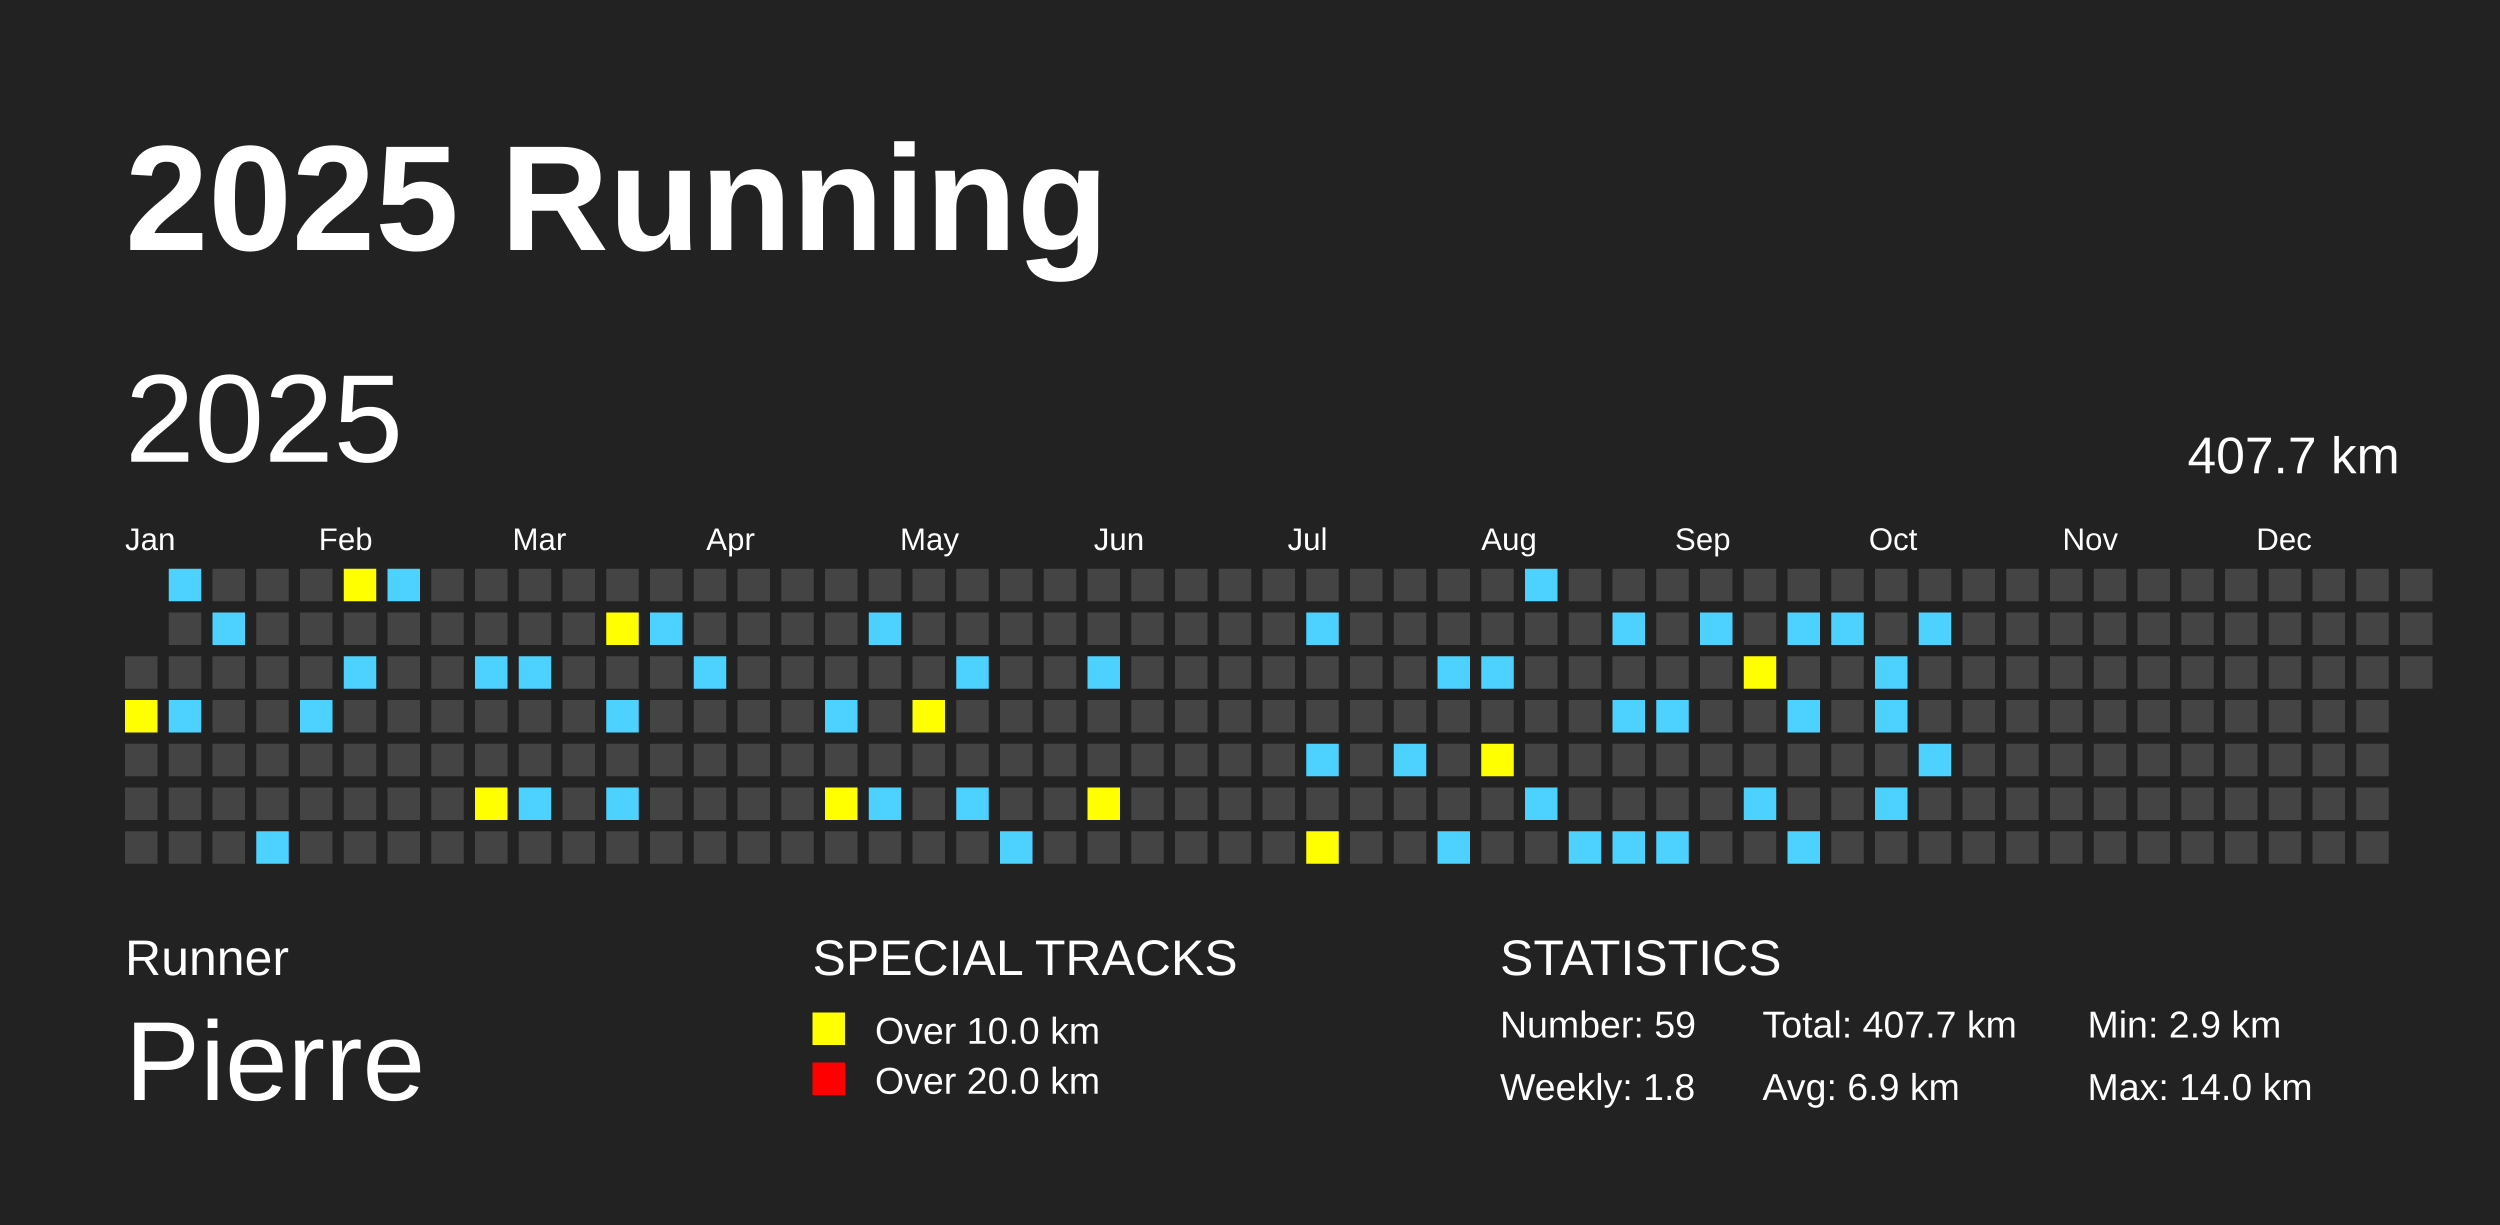
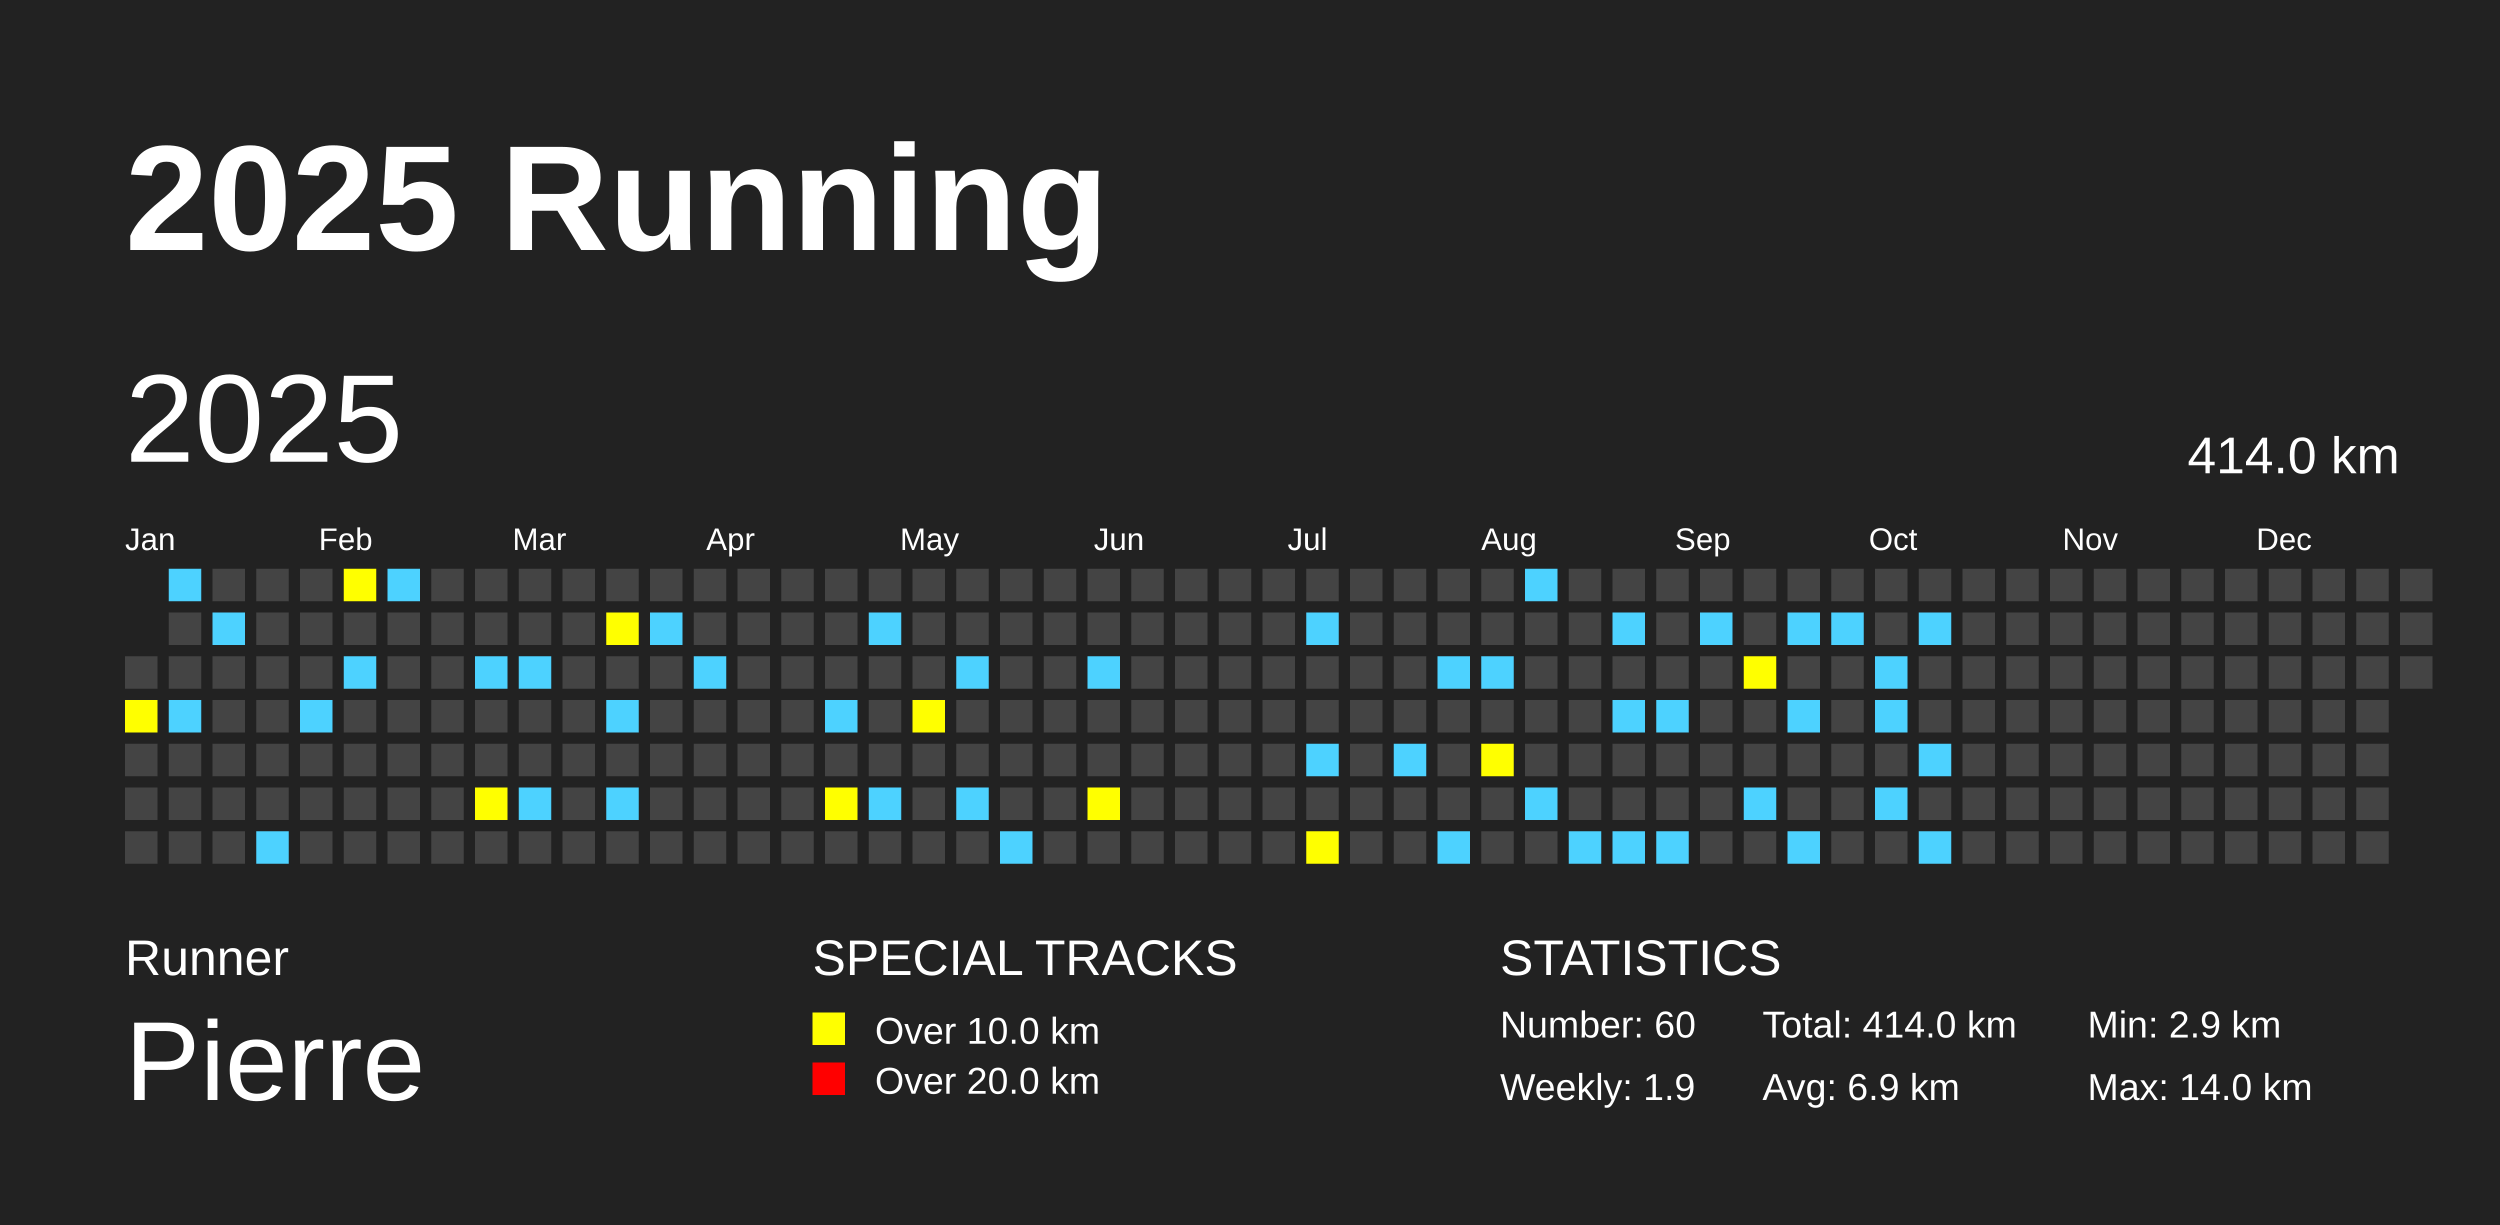
<svg xmlns="http://www.w3.org/2000/svg" baseProfile="full" height="98mm" version="1.1" viewBox="0,0,200,98" width="200mm">
  <defs />
  <rect fill="#222222" height="98" width="200" x="0" y="0" />
  <text fill="#FFFFFF" style="font-size:12px; font-family:Arial; font-weight:bold;" x="10" y="20">2025 Running</text>
  <text fill="#FFFFFF" style="font-size:4px; font-family:Arial" x="10" y="78">Runner</text>
  <text fill="#FFFFFF" style="font-size:9px; font-family:Arial" x="10" y="88">Pierre</text>
  <text fill="#FFFFFF" style="font-size:4px; font-family:Arial" x="65" y="78">SPECIAL TRACKS</text>
  <rect fill="yellow" height="2.6" width="2.6" x="65" y="81" />
  <text fill="#FFFFFF" style="font-size:3px; font-family:Arial" x="70" y="83.5">Over 10.0 km</text>
  <rect fill="red" height="2.6" width="2.6" x="65" y="85" />
  <text fill="#FFFFFF" style="font-size:3px; font-family:Arial" x="70" y="87.5">Over 20.0 km</text>
  <text fill="#FFFFFF" style="font-size:4px; font-family:Arial" x="120" y="78">STATISTICS</text>
-   <text fill="#FFFFFF" style="font-size:3px; font-family:Arial" x="120" y="83">Number: 59</text>
-   <text fill="#FFFFFF" style="font-size:3px; font-family:Arial" x="120" y="88">Weekly: 1.8</text>
-   <text fill="#FFFFFF" style="font-size:3px; font-family:Arial" x="141" y="83">Total: 407.7 km</text>
+   <text fill="#FFFFFF" style="font-size:3px; font-family:Arial" x="120" y="83">Number: 60</text>
+   <text fill="#FFFFFF" style="font-size:3px; font-family:Arial" x="120" y="88">Weekly: 1.9</text>
+   <text fill="#FFFFFF" style="font-size:3px; font-family:Arial" x="141" y="83">Total: 414.0 km</text>
  <text fill="#FFFFFF" style="font-size:3px; font-family:Arial" x="141" y="88">Avg: 6.9 km</text>
  <text fill="#FFFFFF" style="font-size:3px; font-family:Arial" x="167" y="83">Min: 2.9 km</text>
  <text fill="#FFFFFF" style="font-size:3px; font-family:Arial" x="167" y="88">Max: 14.0 km</text>
  <text dominant-baseline="hanging" fill="#FFFFFF" style="font-size:10.0px; font-family:Arial;" x="10" y="30">2025</text>
-   <text dominant-baseline="hanging" fill="#FFFFFF" style="font-size:4.125px; font-family:Arial;" x="175" y="35">407.7 km</text>
+   <text dominant-baseline="hanging" fill="#FFFFFF" style="font-size:4.125px; font-family:Arial;" x="175" y="35">414.0 km</text>
  <text fill="#FFFFFF" style="font-size:2.5px; font-family:Arial" x="10.0" y="44">Jan</text>
  <text fill="#FFFFFF" style="font-size:2.5px; font-family:Arial" x="25.5" y="44">Feb</text>
  <text fill="#FFFFFF" style="font-size:2.5px; font-family:Arial" x="41.0" y="44">Mar</text>
  <text fill="#FFFFFF" style="font-size:2.5px; font-family:Arial" x="56.5" y="44">Apr</text>
  <text fill="#FFFFFF" style="font-size:2.5px; font-family:Arial" x="72.0" y="44">May</text>
  <text fill="#FFFFFF" style="font-size:2.5px; font-family:Arial" x="87.5" y="44">Jun</text>
  <text fill="#FFFFFF" style="font-size:2.5px; font-family:Arial" x="103.0" y="44">Jul</text>
  <text fill="#FFFFFF" style="font-size:2.5px; font-family:Arial" x="118.5" y="44">Aug</text>
  <text fill="#FFFFFF" style="font-size:2.5px; font-family:Arial" x="134.0" y="44">Sep</text>
  <text fill="#FFFFFF" style="font-size:2.5px; font-family:Arial" x="149.5" y="44">Oct</text>
  <text fill="#FFFFFF" style="font-size:2.5px; font-family:Arial" x="165.0" y="44">Nov</text>
  <text fill="#FFFFFF" style="font-size:2.5px; font-family:Arial" x="180.5" y="44">Dec</text>
  <rect fill="#444444" height="2.6" width="2.6" x="10.0" y="52.5" />
  <rect fill="yellow" height="2.6" width="2.6" x="10.0" y="56.0" />
  <rect fill="#444444" height="2.6" width="2.6" x="10.0" y="59.5" />
  <rect fill="#444444" height="2.6" width="2.6" x="10.0" y="63.0" />
  <rect fill="#444444" height="2.6" width="2.6" x="10.0" y="66.5" />
  <rect fill="#4DD2FF" height="2.6" width="2.6" x="13.5" y="45.5" />
  <rect fill="#444444" height="2.6" width="2.6" x="13.5" y="49.0" />
  <rect fill="#444444" height="2.6" width="2.6" x="13.5" y="52.5" />
  <rect fill="#4DD2FF" height="2.6" width="2.6" x="13.5" y="56.0" />
  <rect fill="#444444" height="2.6" width="2.6" x="13.5" y="59.5" />
  <rect fill="#444444" height="2.6" width="2.6" x="13.5" y="63.0" />
  <rect fill="#444444" height="2.6" width="2.6" x="13.5" y="66.5" />
  <rect fill="#444444" height="2.6" width="2.6" x="17.0" y="45.5" />
  <rect fill="#4DD2FF" height="2.6" width="2.6" x="17.0" y="49.0" />
  <rect fill="#444444" height="2.6" width="2.6" x="17.0" y="52.5" />
  <rect fill="#444444" height="2.6" width="2.6" x="17.0" y="56.0" />
  <rect fill="#444444" height="2.6" width="2.6" x="17.0" y="59.5" />
  <rect fill="#444444" height="2.6" width="2.6" x="17.0" y="63.0" />
  <rect fill="#444444" height="2.6" width="2.6" x="17.0" y="66.5" />
  <rect fill="#444444" height="2.6" width="2.6" x="20.5" y="45.5" />
  <rect fill="#444444" height="2.6" width="2.6" x="20.5" y="49.0" />
  <rect fill="#444444" height="2.6" width="2.6" x="20.5" y="52.5" />
  <rect fill="#444444" height="2.6" width="2.6" x="20.5" y="56.0" />
  <rect fill="#444444" height="2.6" width="2.6" x="20.5" y="59.5" />
  <rect fill="#444444" height="2.6" width="2.6" x="20.5" y="63.0" />
  <rect fill="#4DD2FF" height="2.6" width="2.6" x="20.5" y="66.5" />
  <rect fill="#444444" height="2.6" width="2.6" x="24.0" y="45.5" />
  <rect fill="#444444" height="2.6" width="2.6" x="24.0" y="49.0" />
  <rect fill="#444444" height="2.6" width="2.6" x="24.0" y="52.5" />
  <rect fill="#4DD2FF" height="2.6" width="2.6" x="24.0" y="56.0" />
  <rect fill="#444444" height="2.6" width="2.6" x="24.0" y="59.5" />
  <rect fill="#444444" height="2.6" width="2.6" x="24.0" y="63.0" />
  <rect fill="#444444" height="2.6" width="2.6" x="24.0" y="66.5" />
  <rect fill="yellow" height="2.6" width="2.6" x="27.5" y="45.5" />
  <rect fill="#444444" height="2.6" width="2.6" x="27.5" y="49.0" />
  <rect fill="#4DD2FF" height="2.6" width="2.6" x="27.5" y="52.5" />
  <rect fill="#444444" height="2.6" width="2.6" x="27.5" y="56.0" />
  <rect fill="#444444" height="2.6" width="2.6" x="27.5" y="59.5" />
  <rect fill="#444444" height="2.6" width="2.6" x="27.5" y="63.0" />
  <rect fill="#444444" height="2.6" width="2.6" x="27.5" y="66.5" />
  <rect fill="#4DD2FF" height="2.6" width="2.6" x="31.0" y="45.5" />
  <rect fill="#444444" height="2.6" width="2.6" x="31.0" y="49.0" />
  <rect fill="#444444" height="2.6" width="2.6" x="31.0" y="52.5" />
  <rect fill="#444444" height="2.6" width="2.6" x="31.0" y="56.0" />
  <rect fill="#444444" height="2.6" width="2.6" x="31.0" y="59.5" />
  <rect fill="#444444" height="2.6" width="2.6" x="31.0" y="63.0" />
  <rect fill="#444444" height="2.6" width="2.6" x="31.0" y="66.5" />
  <rect fill="#444444" height="2.6" width="2.6" x="34.5" y="45.5" />
  <rect fill="#444444" height="2.6" width="2.6" x="34.5" y="49.0" />
  <rect fill="#444444" height="2.6" width="2.6" x="34.5" y="52.5" />
  <rect fill="#444444" height="2.6" width="2.6" x="34.5" y="56.0" />
  <rect fill="#444444" height="2.6" width="2.6" x="34.5" y="59.5" />
  <rect fill="#444444" height="2.6" width="2.6" x="34.5" y="63.0" />
  <rect fill="#444444" height="2.6" width="2.6" x="34.5" y="66.5" />
  <rect fill="#444444" height="2.6" width="2.6" x="38.0" y="45.5" />
  <rect fill="#444444" height="2.6" width="2.6" x="38.0" y="49.0" />
  <rect fill="#4DD2FF" height="2.6" width="2.6" x="38.0" y="52.5" />
  <rect fill="#444444" height="2.6" width="2.6" x="38.0" y="56.0" />
  <rect fill="#444444" height="2.6" width="2.6" x="38.0" y="59.5" />
  <rect fill="yellow" height="2.6" width="2.6" x="38.0" y="63.0" />
  <rect fill="#444444" height="2.6" width="2.6" x="38.0" y="66.5" />
  <rect fill="#444444" height="2.6" width="2.6" x="41.5" y="45.5" />
  <rect fill="#444444" height="2.6" width="2.6" x="41.5" y="49.0" />
  <rect fill="#4DD2FF" height="2.6" width="2.6" x="41.5" y="52.5" />
  <rect fill="#444444" height="2.6" width="2.6" x="41.5" y="56.0" />
  <rect fill="#444444" height="2.6" width="2.6" x="41.5" y="59.5" />
  <rect fill="#4DD2FF" height="2.6" width="2.6" x="41.5" y="63.0" />
  <rect fill="#444444" height="2.6" width="2.6" x="41.5" y="66.5" />
  <rect fill="#444444" height="2.6" width="2.6" x="45.0" y="45.5" />
  <rect fill="#444444" height="2.6" width="2.6" x="45.0" y="49.0" />
  <rect fill="#444444" height="2.6" width="2.6" x="45.0" y="52.5" />
  <rect fill="#444444" height="2.6" width="2.6" x="45.0" y="56.0" />
  <rect fill="#444444" height="2.6" width="2.6" x="45.0" y="59.5" />
  <rect fill="#444444" height="2.6" width="2.6" x="45.0" y="63.0" />
  <rect fill="#444444" height="2.6" width="2.6" x="45.0" y="66.5" />
  <rect fill="#444444" height="2.6" width="2.6" x="48.5" y="45.5" />
  <rect fill="yellow" height="2.6" width="2.6" x="48.5" y="49.0" />
  <rect fill="#444444" height="2.6" width="2.6" x="48.5" y="52.5" />
  <rect fill="#4DD2FF" height="2.6" width="2.6" x="48.5" y="56.0" />
  <rect fill="#444444" height="2.6" width="2.6" x="48.5" y="59.5" />
  <rect fill="#4DD2FF" height="2.6" width="2.6" x="48.5" y="63.0" />
  <rect fill="#444444" height="2.6" width="2.6" x="48.5" y="66.5" />
  <rect fill="#444444" height="2.6" width="2.6" x="52.0" y="45.5" />
  <rect fill="#4DD2FF" height="2.6" width="2.6" x="52.0" y="49.0" />
  <rect fill="#444444" height="2.6" width="2.6" x="52.0" y="52.5" />
  <rect fill="#444444" height="2.6" width="2.6" x="52.0" y="56.0" />
  <rect fill="#444444" height="2.6" width="2.6" x="52.0" y="59.5" />
  <rect fill="#444444" height="2.6" width="2.6" x="52.0" y="63.0" />
  <rect fill="#444444" height="2.6" width="2.6" x="52.0" y="66.5" />
  <rect fill="#444444" height="2.6" width="2.6" x="55.5" y="45.5" />
  <rect fill="#444444" height="2.6" width="2.6" x="55.5" y="49.0" />
  <rect fill="#4DD2FF" height="2.6" width="2.6" x="55.5" y="52.5" />
  <rect fill="#444444" height="2.6" width="2.6" x="55.5" y="56.0" />
  <rect fill="#444444" height="2.6" width="2.6" x="55.5" y="59.5" />
  <rect fill="#444444" height="2.6" width="2.6" x="55.5" y="63.0" />
  <rect fill="#444444" height="2.6" width="2.6" x="55.5" y="66.5" />
  <rect fill="#444444" height="2.6" width="2.6" x="59.0" y="45.5" />
  <rect fill="#444444" height="2.6" width="2.6" x="59.0" y="49.0" />
  <rect fill="#444444" height="2.6" width="2.6" x="59.0" y="52.5" />
  <rect fill="#444444" height="2.6" width="2.6" x="59.0" y="56.0" />
  <rect fill="#444444" height="2.6" width="2.6" x="59.0" y="59.5" />
  <rect fill="#444444" height="2.6" width="2.6" x="59.0" y="63.0" />
  <rect fill="#444444" height="2.6" width="2.6" x="59.0" y="66.5" />
  <rect fill="#444444" height="2.6" width="2.6" x="62.5" y="45.5" />
  <rect fill="#444444" height="2.6" width="2.6" x="62.5" y="49.0" />
  <rect fill="#444444" height="2.6" width="2.6" x="62.5" y="52.5" />
  <rect fill="#444444" height="2.6" width="2.6" x="62.5" y="56.0" />
  <rect fill="#444444" height="2.6" width="2.6" x="62.5" y="59.5" />
  <rect fill="#444444" height="2.6" width="2.6" x="62.5" y="63.0" />
  <rect fill="#444444" height="2.6" width="2.6" x="62.5" y="66.5" />
  <rect fill="#444444" height="2.6" width="2.6" x="66.0" y="45.5" />
  <rect fill="#444444" height="2.6" width="2.6" x="66.0" y="49.0" />
  <rect fill="#444444" height="2.6" width="2.6" x="66.0" y="52.5" />
  <rect fill="#4DD2FF" height="2.6" width="2.6" x="66.0" y="56.0" />
  <rect fill="#444444" height="2.6" width="2.6" x="66.0" y="59.5" />
  <rect fill="yellow" height="2.6" width="2.6" x="66.0" y="63.0" />
  <rect fill="#444444" height="2.6" width="2.6" x="66.0" y="66.5" />
  <rect fill="#444444" height="2.6" width="2.6" x="69.5" y="45.5" />
  <rect fill="#4DD2FF" height="2.6" width="2.6" x="69.5" y="49.0" />
  <rect fill="#444444" height="2.6" width="2.6" x="69.5" y="52.5" />
  <rect fill="#444444" height="2.6" width="2.6" x="69.5" y="56.0" />
  <rect fill="#444444" height="2.6" width="2.6" x="69.5" y="59.5" />
  <rect fill="#4DD2FF" height="2.6" width="2.6" x="69.5" y="63.0" />
  <rect fill="#444444" height="2.6" width="2.6" x="69.5" y="66.5" />
  <rect fill="#444444" height="2.6" width="2.6" x="73.0" y="45.5" />
  <rect fill="#444444" height="2.6" width="2.6" x="73.0" y="49.0" />
  <rect fill="#444444" height="2.6" width="2.6" x="73.0" y="52.5" />
  <rect fill="yellow" height="2.6" width="2.6" x="73.0" y="56.0" />
  <rect fill="#444444" height="2.6" width="2.6" x="73.0" y="59.5" />
  <rect fill="#444444" height="2.6" width="2.6" x="73.0" y="63.0" />
  <rect fill="#444444" height="2.6" width="2.6" x="73.0" y="66.5" />
  <rect fill="#444444" height="2.6" width="2.6" x="76.5" y="45.5" />
  <rect fill="#444444" height="2.6" width="2.6" x="76.5" y="49.0" />
  <rect fill="#4DD2FF" height="2.6" width="2.6" x="76.5" y="52.5" />
  <rect fill="#444444" height="2.6" width="2.6" x="76.5" y="56.0" />
  <rect fill="#444444" height="2.6" width="2.6" x="76.5" y="59.5" />
  <rect fill="#4DD2FF" height="2.6" width="2.6" x="76.5" y="63.0" />
  <rect fill="#444444" height="2.6" width="2.6" x="76.5" y="66.5" />
  <rect fill="#444444" height="2.6" width="2.6" x="80.0" y="45.5" />
  <rect fill="#444444" height="2.6" width="2.6" x="80.0" y="49.0" />
  <rect fill="#444444" height="2.6" width="2.6" x="80.0" y="52.5" />
  <rect fill="#444444" height="2.6" width="2.6" x="80.0" y="56.0" />
  <rect fill="#444444" height="2.6" width="2.6" x="80.0" y="59.5" />
  <rect fill="#444444" height="2.6" width="2.6" x="80.0" y="63.0" />
  <rect fill="#4DD2FF" height="2.6" width="2.6" x="80.0" y="66.5" />
  <rect fill="#444444" height="2.6" width="2.6" x="83.5" y="45.5" />
  <rect fill="#444444" height="2.6" width="2.6" x="83.5" y="49.0" />
  <rect fill="#444444" height="2.6" width="2.6" x="83.5" y="52.5" />
  <rect fill="#444444" height="2.6" width="2.6" x="83.5" y="56.0" />
  <rect fill="#444444" height="2.6" width="2.6" x="83.5" y="59.5" />
  <rect fill="#444444" height="2.6" width="2.6" x="83.5" y="63.0" />
  <rect fill="#444444" height="2.6" width="2.6" x="83.5" y="66.5" />
  <rect fill="#444444" height="2.6" width="2.6" x="87.0" y="45.5" />
  <rect fill="#444444" height="2.6" width="2.6" x="87.0" y="49.0" />
  <rect fill="#4DD2FF" height="2.6" width="2.6" x="87.0" y="52.5" />
  <rect fill="#444444" height="2.6" width="2.6" x="87.0" y="56.0" />
  <rect fill="#444444" height="2.6" width="2.6" x="87.0" y="59.5" />
  <rect fill="yellow" height="2.6" width="2.6" x="87.0" y="63.0" />
  <rect fill="#444444" height="2.6" width="2.6" x="87.0" y="66.5" />
  <rect fill="#444444" height="2.6" width="2.6" x="90.5" y="45.5" />
  <rect fill="#444444" height="2.6" width="2.6" x="90.5" y="49.0" />
  <rect fill="#444444" height="2.6" width="2.6" x="90.5" y="52.5" />
  <rect fill="#444444" height="2.6" width="2.6" x="90.5" y="56.0" />
  <rect fill="#444444" height="2.6" width="2.6" x="90.5" y="59.5" />
  <rect fill="#444444" height="2.6" width="2.6" x="90.5" y="63.0" />
  <rect fill="#444444" height="2.6" width="2.6" x="90.5" y="66.5" />
  <rect fill="#444444" height="2.6" width="2.6" x="94.0" y="45.5" />
  <rect fill="#444444" height="2.6" width="2.6" x="94.0" y="49.0" />
  <rect fill="#444444" height="2.6" width="2.6" x="94.0" y="52.5" />
  <rect fill="#444444" height="2.6" width="2.6" x="94.0" y="56.0" />
  <rect fill="#444444" height="2.6" width="2.6" x="94.0" y="59.5" />
  <rect fill="#444444" height="2.6" width="2.6" x="94.0" y="63.0" />
  <rect fill="#444444" height="2.6" width="2.6" x="94.0" y="66.5" />
  <rect fill="#444444" height="2.6" width="2.6" x="97.5" y="45.5" />
  <rect fill="#444444" height="2.6" width="2.6" x="97.5" y="49.0" />
  <rect fill="#444444" height="2.6" width="2.6" x="97.5" y="52.5" />
  <rect fill="#444444" height="2.6" width="2.6" x="97.5" y="56.0" />
  <rect fill="#444444" height="2.6" width="2.6" x="97.5" y="59.5" />
  <rect fill="#444444" height="2.6" width="2.6" x="97.5" y="63.0" />
  <rect fill="#444444" height="2.6" width="2.6" x="97.5" y="66.5" />
  <rect fill="#444444" height="2.6" width="2.6" x="101.0" y="45.5" />
  <rect fill="#444444" height="2.6" width="2.6" x="101.0" y="49.0" />
  <rect fill="#444444" height="2.6" width="2.6" x="101.0" y="52.5" />
  <rect fill="#444444" height="2.6" width="2.6" x="101.0" y="56.0" />
  <rect fill="#444444" height="2.6" width="2.6" x="101.0" y="59.5" />
  <rect fill="#444444" height="2.6" width="2.6" x="101.0" y="63.0" />
  <rect fill="#444444" height="2.6" width="2.6" x="101.0" y="66.5" />
  <rect fill="#444444" height="2.6" width="2.6" x="104.5" y="45.5" />
  <rect fill="#4DD2FF" height="2.6" width="2.6" x="104.5" y="49.0" />
  <rect fill="#444444" height="2.6" width="2.6" x="104.5" y="52.5" />
  <rect fill="#444444" height="2.6" width="2.6" x="104.5" y="56.0" />
  <rect fill="#4DD2FF" height="2.6" width="2.6" x="104.5" y="59.5" />
  <rect fill="#444444" height="2.6" width="2.6" x="104.5" y="63.0" />
  <rect fill="yellow" height="2.6" width="2.6" x="104.5" y="66.5" />
  <rect fill="#444444" height="2.6" width="2.6" x="108.0" y="45.5" />
  <rect fill="#444444" height="2.6" width="2.6" x="108.0" y="49.0" />
  <rect fill="#444444" height="2.6" width="2.6" x="108.0" y="52.5" />
  <rect fill="#444444" height="2.6" width="2.6" x="108.0" y="56.0" />
  <rect fill="#444444" height="2.6" width="2.6" x="108.0" y="59.5" />
  <rect fill="#444444" height="2.6" width="2.6" x="108.0" y="63.0" />
  <rect fill="#444444" height="2.6" width="2.6" x="108.0" y="66.5" />
  <rect fill="#444444" height="2.6" width="2.6" x="111.5" y="45.5" />
  <rect fill="#444444" height="2.6" width="2.6" x="111.5" y="49.0" />
  <rect fill="#444444" height="2.6" width="2.6" x="111.5" y="52.5" />
  <rect fill="#444444" height="2.6" width="2.6" x="111.5" y="56.0" />
  <rect fill="#4DD2FF" height="2.6" width="2.6" x="111.5" y="59.5" />
  <rect fill="#444444" height="2.6" width="2.6" x="111.5" y="63.0" />
  <rect fill="#444444" height="2.6" width="2.6" x="111.5" y="66.5" />
  <rect fill="#444444" height="2.6" width="2.6" x="115.0" y="45.5" />
  <rect fill="#444444" height="2.6" width="2.6" x="115.0" y="49.0" />
  <rect fill="#4DD2FF" height="2.6" width="2.6" x="115.0" y="52.5" />
  <rect fill="#444444" height="2.6" width="2.6" x="115.0" y="56.0" />
  <rect fill="#444444" height="2.6" width="2.6" x="115.0" y="59.5" />
  <rect fill="#444444" height="2.6" width="2.6" x="115.0" y="63.0" />
  <rect fill="#4DD2FF" height="2.6" width="2.6" x="115.0" y="66.5" />
  <rect fill="#444444" height="2.6" width="2.6" x="118.5" y="45.5" />
  <rect fill="#444444" height="2.6" width="2.6" x="118.5" y="49.0" />
  <rect fill="#4DD2FF" height="2.6" width="2.6" x="118.5" y="52.5" />
  <rect fill="#444444" height="2.6" width="2.6" x="118.5" y="56.0" />
  <rect fill="yellow" height="2.6" width="2.6" x="118.5" y="59.5" />
  <rect fill="#444444" height="2.6" width="2.6" x="118.5" y="63.0" />
  <rect fill="#444444" height="2.6" width="2.6" x="118.5" y="66.5" />
  <rect fill="#4DD2FF" height="2.6" width="2.6" x="122.0" y="45.5" />
  <rect fill="#444444" height="2.6" width="2.6" x="122.0" y="49.0" />
  <rect fill="#444444" height="2.6" width="2.6" x="122.0" y="52.5" />
  <rect fill="#444444" height="2.6" width="2.6" x="122.0" y="56.0" />
  <rect fill="#444444" height="2.6" width="2.6" x="122.0" y="59.5" />
  <rect fill="#4DD2FF" height="2.6" width="2.6" x="122.0" y="63.0" />
  <rect fill="#444444" height="2.6" width="2.6" x="122.0" y="66.5" />
  <rect fill="#444444" height="2.6" width="2.6" x="125.5" y="45.5" />
  <rect fill="#444444" height="2.6" width="2.6" x="125.5" y="49.0" />
  <rect fill="#444444" height="2.6" width="2.6" x="125.5" y="52.5" />
  <rect fill="#444444" height="2.6" width="2.6" x="125.5" y="56.0" />
  <rect fill="#444444" height="2.6" width="2.6" x="125.5" y="59.5" />
  <rect fill="#444444" height="2.6" width="2.6" x="125.5" y="63.0" />
  <rect fill="#4DD2FF" height="2.6" width="2.6" x="125.5" y="66.5" />
  <rect fill="#444444" height="2.6" width="2.6" x="129.0" y="45.5" />
  <rect fill="#4DD2FF" height="2.6" width="2.6" x="129.0" y="49.0" />
  <rect fill="#444444" height="2.6" width="2.6" x="129.0" y="52.5" />
  <rect fill="#4DD2FF" height="2.6" width="2.6" x="129.0" y="56.0" />
  <rect fill="#444444" height="2.6" width="2.6" x="129.0" y="59.5" />
  <rect fill="#444444" height="2.6" width="2.6" x="129.0" y="63.0" />
  <rect fill="#4DD2FF" height="2.6" width="2.6" x="129.0" y="66.5" />
  <rect fill="#444444" height="2.6" width="2.6" x="132.5" y="45.5" />
  <rect fill="#444444" height="2.6" width="2.6" x="132.5" y="49.0" />
  <rect fill="#444444" height="2.6" width="2.6" x="132.5" y="52.5" />
  <rect fill="#4DD2FF" height="2.6" width="2.6" x="132.5" y="56.0" />
  <rect fill="#444444" height="2.6" width="2.6" x="132.5" y="59.5" />
  <rect fill="#444444" height="2.6" width="2.6" x="132.5" y="63.0" />
  <rect fill="#4DD2FF" height="2.6" width="2.6" x="132.5" y="66.5" />
  <rect fill="#444444" height="2.6" width="2.6" x="136.0" y="45.5" />
  <rect fill="#4DD2FF" height="2.6" width="2.6" x="136.0" y="49.0" />
  <rect fill="#444444" height="2.6" width="2.6" x="136.0" y="52.5" />
  <rect fill="#444444" height="2.6" width="2.6" x="136.0" y="56.0" />
  <rect fill="#444444" height="2.6" width="2.6" x="136.0" y="59.5" />
  <rect fill="#444444" height="2.6" width="2.6" x="136.0" y="63.0" />
  <rect fill="#444444" height="2.6" width="2.6" x="136.0" y="66.5" />
  <rect fill="#444444" height="2.6" width="2.6" x="139.5" y="45.5" />
  <rect fill="#444444" height="2.6" width="2.6" x="139.5" y="49.0" />
  <rect fill="yellow" height="2.6" width="2.6" x="139.5" y="52.5" />
  <rect fill="#444444" height="2.6" width="2.6" x="139.5" y="56.0" />
  <rect fill="#444444" height="2.6" width="2.6" x="139.5" y="59.5" />
  <rect fill="#4DD2FF" height="2.6" width="2.6" x="139.5" y="63.0" />
  <rect fill="#444444" height="2.6" width="2.6" x="139.5" y="66.5" />
  <rect fill="#444444" height="2.6" width="2.6" x="143.0" y="45.5" />
  <rect fill="#4DD2FF" height="2.6" width="2.6" x="143.0" y="49.0" />
  <rect fill="#444444" height="2.6" width="2.6" x="143.0" y="52.5" />
  <rect fill="#4DD2FF" height="2.6" width="2.6" x="143.0" y="56.0" />
  <rect fill="#444444" height="2.6" width="2.6" x="143.0" y="59.5" />
  <rect fill="#444444" height="2.6" width="2.6" x="143.0" y="63.0" />
  <rect fill="#4DD2FF" height="2.6" width="2.6" x="143.0" y="66.5" />
  <rect fill="#444444" height="2.6" width="2.6" x="146.5" y="45.5" />
  <rect fill="#4DD2FF" height="2.6" width="2.6" x="146.5" y="49.0" />
  <rect fill="#444444" height="2.6" width="2.6" x="146.5" y="52.5" />
  <rect fill="#444444" height="2.6" width="2.6" x="146.5" y="56.0" />
  <rect fill="#444444" height="2.6" width="2.6" x="146.5" y="59.5" />
  <rect fill="#444444" height="2.6" width="2.6" x="146.5" y="63.0" />
  <rect fill="#444444" height="2.6" width="2.6" x="146.5" y="66.5" />
  <rect fill="#444444" height="2.6" width="2.6" x="150.0" y="45.5" />
  <rect fill="#444444" height="2.6" width="2.6" x="150.0" y="49.0" />
  <rect fill="#4DD2FF" height="2.6" width="2.6" x="150.0" y="52.5" />
  <rect fill="#4DD2FF" height="2.6" width="2.6" x="150.0" y="56.0" />
  <rect fill="#444444" height="2.6" width="2.6" x="150.0" y="59.5" />
  <rect fill="#4DD2FF" height="2.6" width="2.6" x="150.0" y="63.0" />
  <rect fill="#444444" height="2.6" width="2.6" x="150.0" y="66.5" />
  <rect fill="#444444" height="2.6" width="2.6" x="153.5" y="45.5" />
  <rect fill="#4DD2FF" height="2.6" width="2.6" x="153.5" y="49.0" />
  <rect fill="#444444" height="2.6" width="2.6" x="153.5" y="52.5" />
  <rect fill="#444444" height="2.6" width="2.6" x="153.5" y="56.0" />
  <rect fill="#4DD2FF" height="2.6" width="2.6" x="153.5" y="59.5" />
  <rect fill="#444444" height="2.6" width="2.6" x="153.5" y="63.0" />
-   <rect fill="#444444" height="2.6" width="2.6" x="153.5" y="66.5" />
+   <rect fill="#4DD2FF" height="2.6" width="2.6" x="153.5" y="66.5" />
  <rect fill="#444444" height="2.6" width="2.6" x="157.0" y="45.5" />
  <rect fill="#444444" height="2.6" width="2.6" x="157.0" y="49.0" />
  <rect fill="#444444" height="2.6" width="2.6" x="157.0" y="52.5" />
  <rect fill="#444444" height="2.6" width="2.6" x="157.0" y="56.0" />
  <rect fill="#444444" height="2.6" width="2.6" x="157.0" y="59.5" />
  <rect fill="#444444" height="2.6" width="2.6" x="157.0" y="63.0" />
  <rect fill="#444444" height="2.6" width="2.6" x="157.0" y="66.5" />
  <rect fill="#444444" height="2.6" width="2.6" x="160.5" y="45.5" />
  <rect fill="#444444" height="2.6" width="2.6" x="160.5" y="49.0" />
  <rect fill="#444444" height="2.6" width="2.6" x="160.5" y="52.5" />
  <rect fill="#444444" height="2.6" width="2.6" x="160.5" y="56.0" />
  <rect fill="#444444" height="2.6" width="2.6" x="160.5" y="59.5" />
  <rect fill="#444444" height="2.6" width="2.6" x="160.5" y="63.0" />
  <rect fill="#444444" height="2.6" width="2.6" x="160.5" y="66.5" />
  <rect fill="#444444" height="2.6" width="2.6" x="164.0" y="45.5" />
  <rect fill="#444444" height="2.6" width="2.6" x="164.0" y="49.0" />
  <rect fill="#444444" height="2.6" width="2.6" x="164.0" y="52.5" />
  <rect fill="#444444" height="2.6" width="2.6" x="164.0" y="56.0" />
  <rect fill="#444444" height="2.6" width="2.6" x="164.0" y="59.5" />
  <rect fill="#444444" height="2.6" width="2.6" x="164.0" y="63.0" />
  <rect fill="#444444" height="2.6" width="2.6" x="164.0" y="66.5" />
  <rect fill="#444444" height="2.6" width="2.6" x="167.5" y="45.5" />
  <rect fill="#444444" height="2.6" width="2.6" x="167.5" y="49.0" />
  <rect fill="#444444" height="2.6" width="2.6" x="167.5" y="52.5" />
  <rect fill="#444444" height="2.6" width="2.6" x="167.5" y="56.0" />
  <rect fill="#444444" height="2.6" width="2.6" x="167.5" y="59.5" />
  <rect fill="#444444" height="2.6" width="2.6" x="167.5" y="63.0" />
  <rect fill="#444444" height="2.6" width="2.6" x="167.5" y="66.5" />
  <rect fill="#444444" height="2.6" width="2.6" x="171.0" y="45.5" />
  <rect fill="#444444" height="2.6" width="2.6" x="171.0" y="49.0" />
  <rect fill="#444444" height="2.6" width="2.6" x="171.0" y="52.5" />
  <rect fill="#444444" height="2.6" width="2.6" x="171.0" y="56.0" />
  <rect fill="#444444" height="2.6" width="2.6" x="171.0" y="59.5" />
  <rect fill="#444444" height="2.6" width="2.6" x="171.0" y="63.0" />
  <rect fill="#444444" height="2.6" width="2.6" x="171.0" y="66.5" />
  <rect fill="#444444" height="2.6" width="2.6" x="174.5" y="45.5" />
  <rect fill="#444444" height="2.6" width="2.6" x="174.5" y="49.0" />
  <rect fill="#444444" height="2.6" width="2.6" x="174.5" y="52.5" />
  <rect fill="#444444" height="2.6" width="2.6" x="174.5" y="56.0" />
  <rect fill="#444444" height="2.6" width="2.6" x="174.5" y="59.5" />
  <rect fill="#444444" height="2.6" width="2.6" x="174.5" y="63.0" />
  <rect fill="#444444" height="2.6" width="2.6" x="174.5" y="66.5" />
  <rect fill="#444444" height="2.6" width="2.6" x="178.0" y="45.5" />
  <rect fill="#444444" height="2.6" width="2.6" x="178.0" y="49.0" />
  <rect fill="#444444" height="2.6" width="2.6" x="178.0" y="52.5" />
  <rect fill="#444444" height="2.6" width="2.6" x="178.0" y="56.0" />
  <rect fill="#444444" height="2.6" width="2.6" x="178.0" y="59.5" />
  <rect fill="#444444" height="2.6" width="2.6" x="178.0" y="63.0" />
  <rect fill="#444444" height="2.6" width="2.6" x="178.0" y="66.5" />
  <rect fill="#444444" height="2.6" width="2.6" x="181.5" y="45.5" />
  <rect fill="#444444" height="2.6" width="2.6" x="181.5" y="49.0" />
  <rect fill="#444444" height="2.6" width="2.6" x="181.5" y="52.5" />
  <rect fill="#444444" height="2.6" width="2.6" x="181.5" y="56.0" />
  <rect fill="#444444" height="2.6" width="2.6" x="181.5" y="59.5" />
  <rect fill="#444444" height="2.6" width="2.6" x="181.5" y="63.0" />
  <rect fill="#444444" height="2.6" width="2.6" x="181.5" y="66.5" />
  <rect fill="#444444" height="2.6" width="2.6" x="185.0" y="45.5" />
  <rect fill="#444444" height="2.6" width="2.6" x="185.0" y="49.0" />
  <rect fill="#444444" height="2.6" width="2.6" x="185.0" y="52.5" />
  <rect fill="#444444" height="2.6" width="2.6" x="185.0" y="56.0" />
  <rect fill="#444444" height="2.6" width="2.6" x="185.0" y="59.5" />
  <rect fill="#444444" height="2.6" width="2.6" x="185.0" y="63.0" />
  <rect fill="#444444" height="2.6" width="2.6" x="185.0" y="66.5" />
  <rect fill="#444444" height="2.6" width="2.6" x="188.5" y="45.5" />
  <rect fill="#444444" height="2.6" width="2.6" x="188.5" y="49.0" />
  <rect fill="#444444" height="2.6" width="2.6" x="188.5" y="52.5" />
  <rect fill="#444444" height="2.6" width="2.6" x="188.5" y="56.0" />
  <rect fill="#444444" height="2.6" width="2.6" x="188.5" y="59.5" />
  <rect fill="#444444" height="2.6" width="2.6" x="188.5" y="63.0" />
  <rect fill="#444444" height="2.6" width="2.6" x="188.5" y="66.5" />
  <rect fill="#444444" height="2.6" width="2.6" x="192.0" y="45.5" />
  <rect fill="#444444" height="2.6" width="2.6" x="192.0" y="49.0" />
  <rect fill="#444444" height="2.6" width="2.6" x="192.0" y="52.5" />
</svg>
